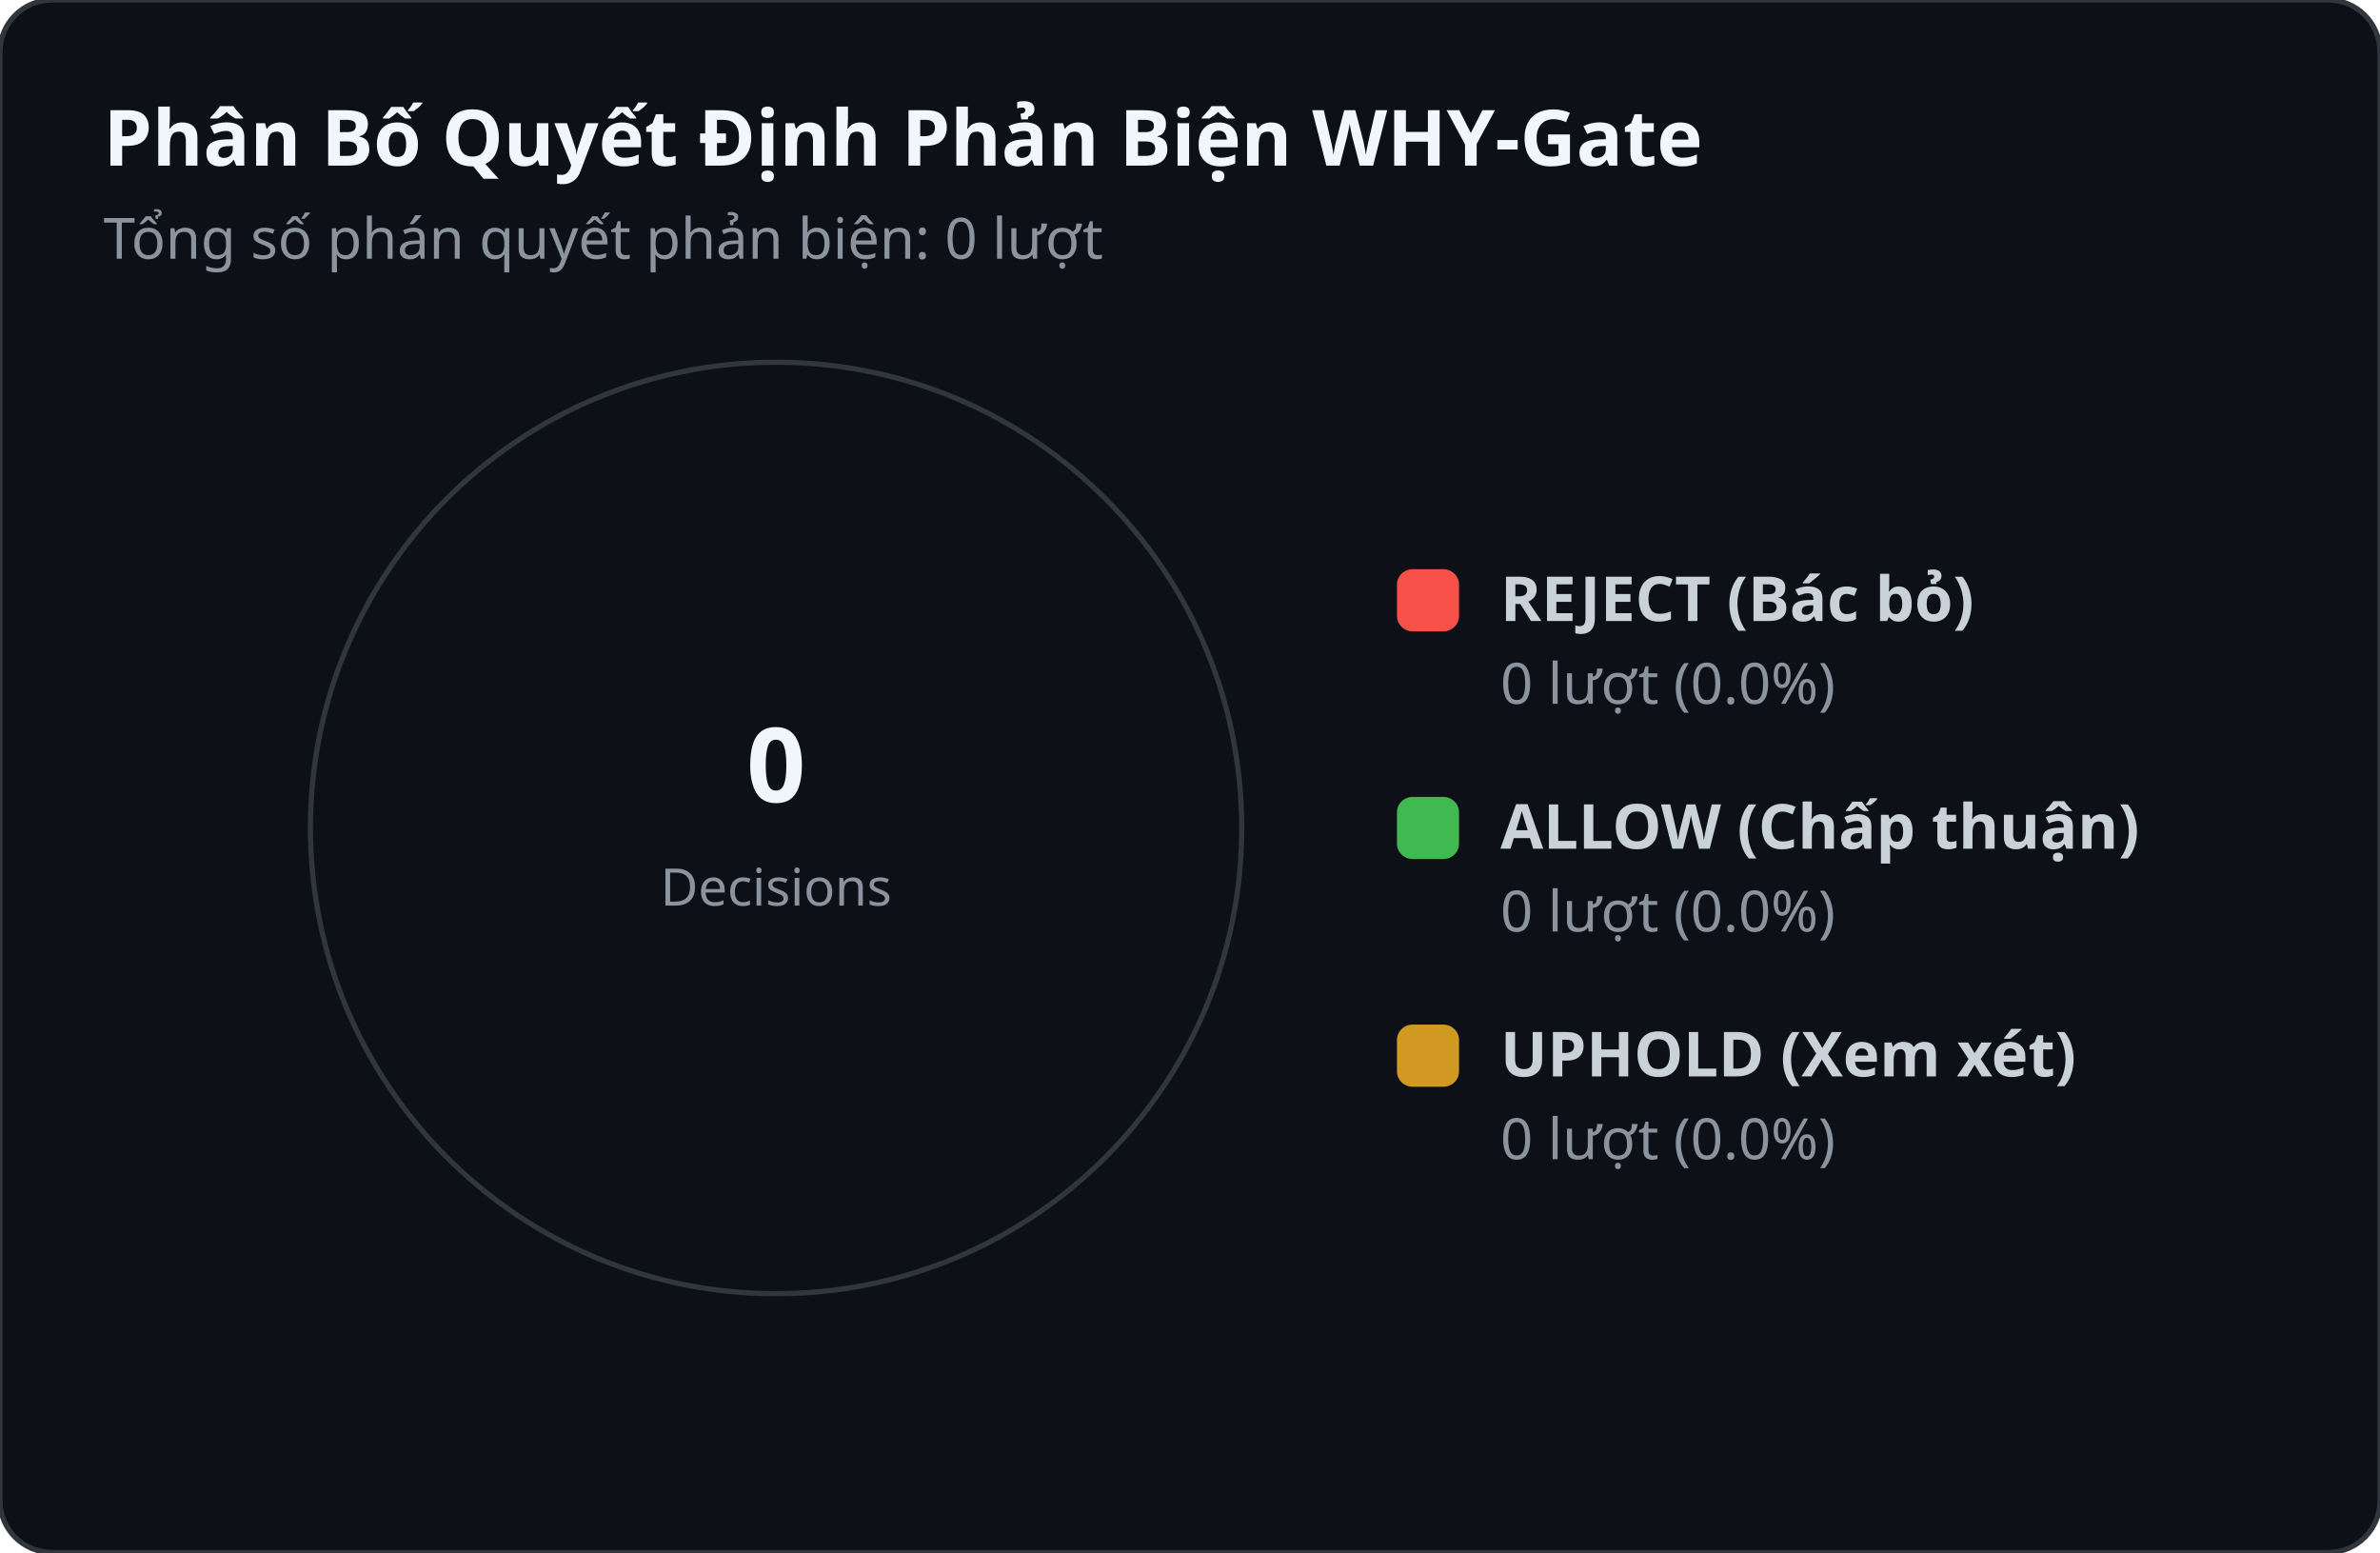
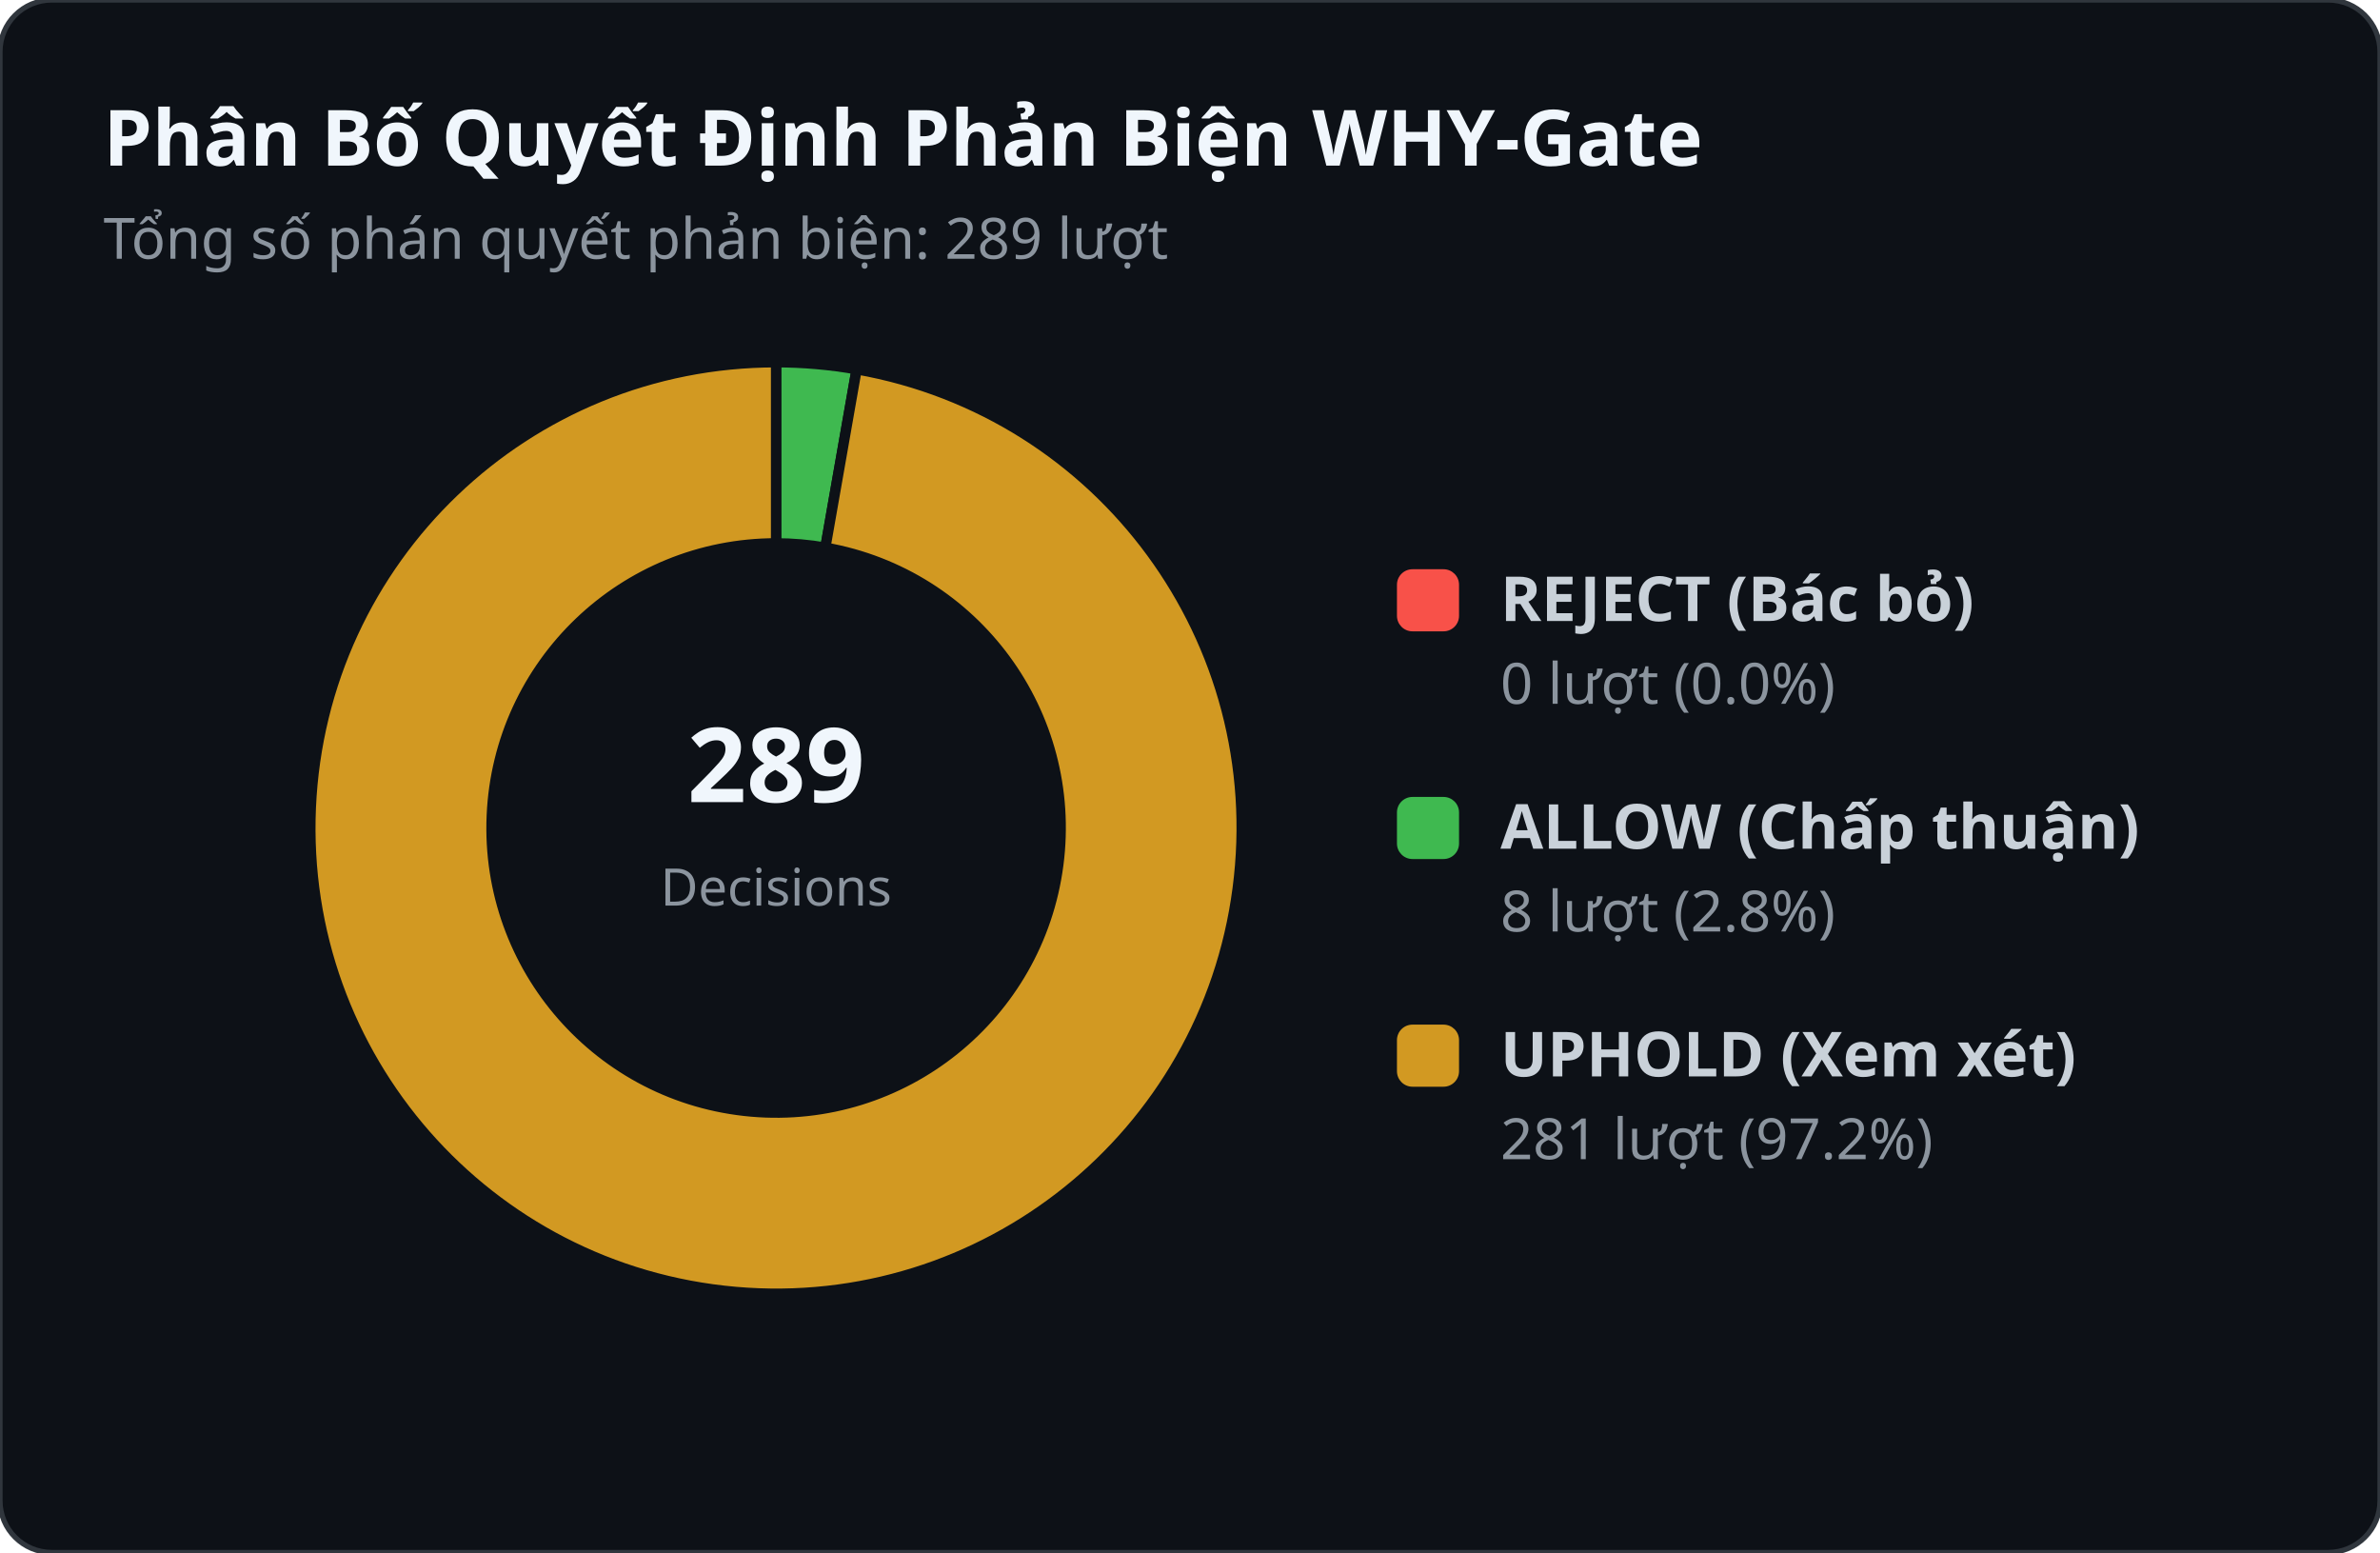
<svg xmlns="http://www.w3.org/2000/svg" width="460" height="300" viewBox="0 0 460 300">
  <rect width="460" height="300" rx="10" fill="#0d1117" stroke="#30363d" stroke-width="1" />
  <text x="20" y="32" font-family="sans-serif" font-size="15" font-weight="600" fill="#f0f6fc">Phân Bố Quyết Định Phản Biện WHY-Gate</text>
-   <text x="20" y="50" font-family="sans-serif" font-size="11" fill="#8b949e">Tổng số phán quyết phản biện: 0 lượt</text>
+   <text x="20" y="50" font-family="sans-serif" font-size="11" fill="#8b949e">Tổng số phán quyết phản biện: 289 lượt</text>
  <circle cx="150" cy="160" r="90" fill="none" stroke="#30363d" stroke-width="1" />
-   <text x="150" y="155" text-anchor="middle" font-family="sans-serif" font-size="20" font-weight="700" fill="#f0f6fc">0</text>
+   <path d="M 150.00 70.00 A 90 90 0 0 1 165.57 71.36 L 159.52 105.83 A 55 55 0 0 0 150.00 105.00 Z" fill="#3fb950" stroke="#0d1117" stroke-width="2" />
+   <path d="M 165.57 71.36 A 90 90 0 1 1 150.00 70.00 L 150.00 105.00 A 55 55 0 1 0 159.52 105.83 Z" fill="#d29922" stroke="#0d1117" stroke-width="2" />
+   <text x="150" y="155" text-anchor="middle" font-family="sans-serif" font-size="20" font-weight="700" fill="#f0f6fc">289</text>
  <text x="150" y="175" text-anchor="middle" font-family="sans-serif" font-size="10" fill="#8b949e">Decisions</text>
  <rect x="270" y="110" width="12" height="12" rx="3" fill="#f85149" />
  <text x="290" y="120" font-family="sans-serif" font-size="12" font-weight="600" fill="#c9d1d9">REJECT (Bác bỏ)</text>
  <text x="290" y="136" font-family="sans-serif" font-size="11" fill="#8b949e">0 lượt (0.0%)</text>
  <rect x="270" y="154" width="12" height="12" rx="3" fill="#3fb950" />
  <text x="290" y="164" font-family="sans-serif" font-size="12" font-weight="600" fill="#c9d1d9">ALLOW (Chấp thuận)</text>
-   <text x="290" y="180" font-family="sans-serif" font-size="11" fill="#8b949e">0 lượt (0.0%)</text>
+   <text x="290" y="180" font-family="sans-serif" font-size="11" fill="#8b949e">8 lượt (2.8%)</text>
  <rect x="270" y="198" width="12" height="12" rx="3" fill="#d29922" />
  <text x="290" y="208" font-family="sans-serif" font-size="12" font-weight="600" fill="#c9d1d9">UPHOLD (Xem xét)</text>
-   <text x="290" y="224" font-family="sans-serif" font-size="11" fill="#8b949e">0 lượt (0.0%)</text>
+   <text x="290" y="224" font-family="sans-serif" font-size="11" fill="#8b949e">281 lượt (97.2%)</text>
</svg>
